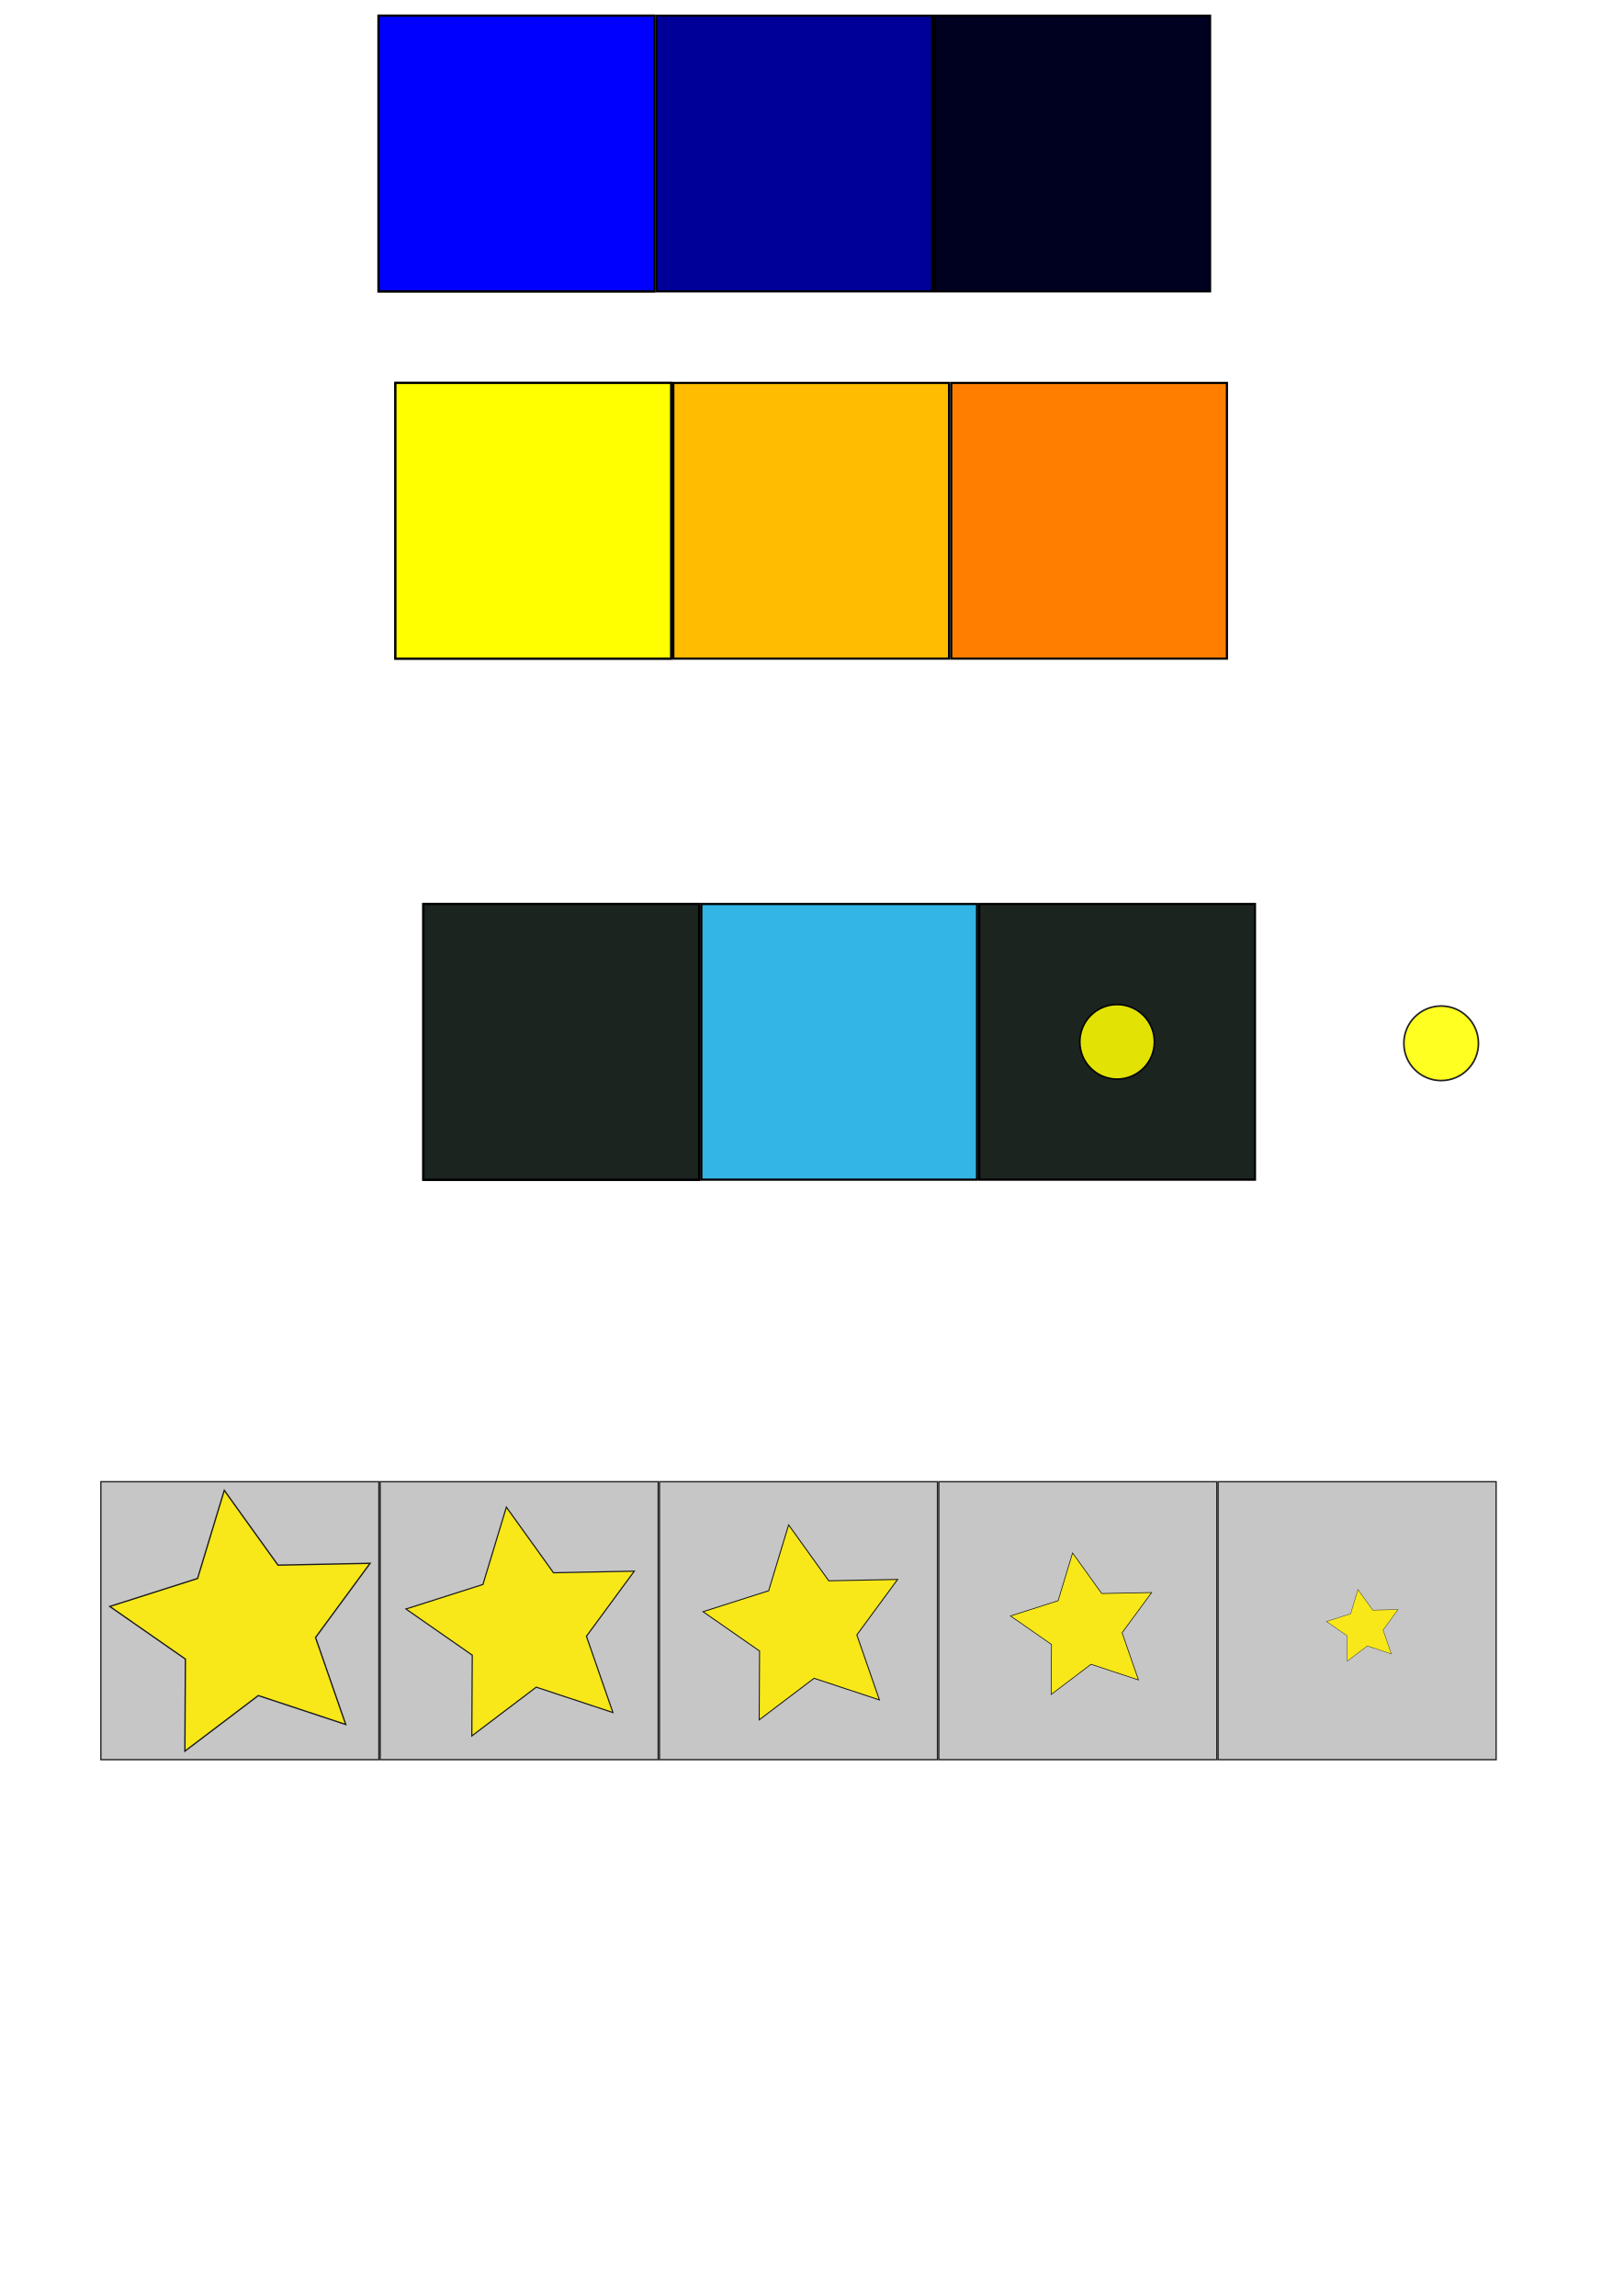
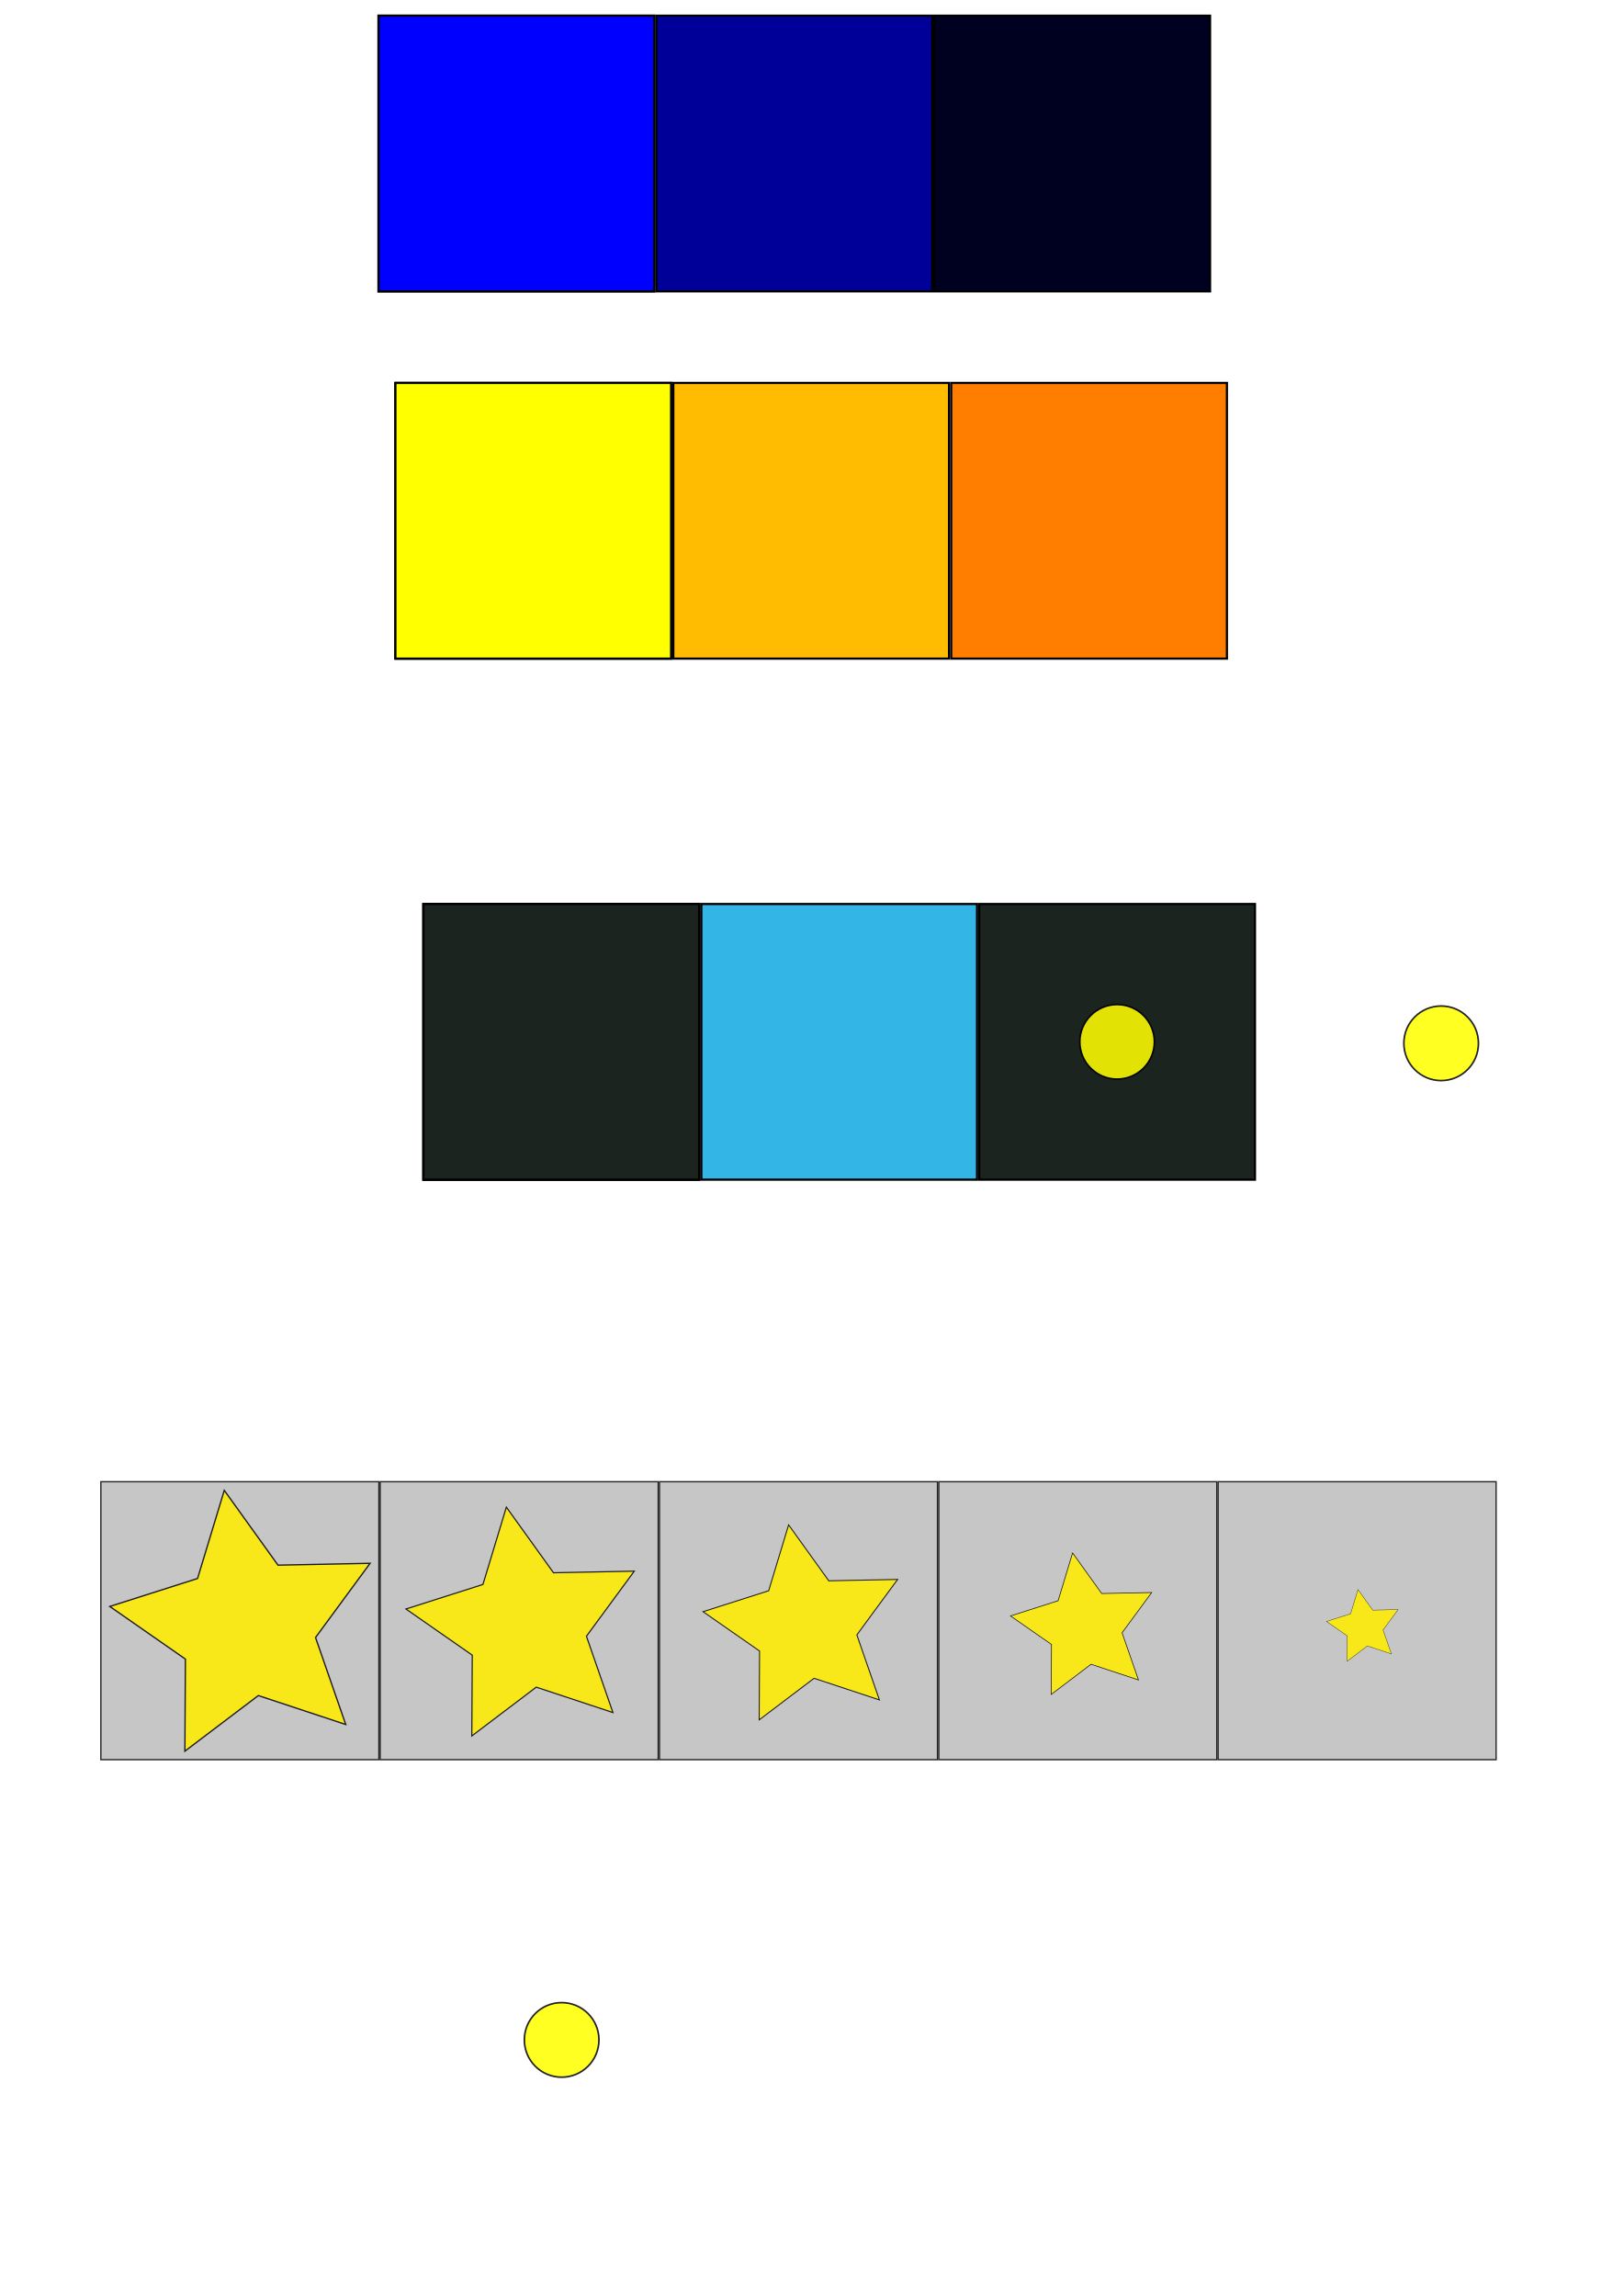
<svg xmlns="http://www.w3.org/2000/svg" xmlns:xlink="http://www.w3.org/1999/xlink" width="210mm" height="297mm" viewBox="0 0 744.094 1052.362" id="svg2" version="1.1">
  <defs id="defs4" />
  <g id="layer1">
    <rect style="fill:#33b5e5;fill-opacity:1;stroke:#000000;stroke-opacity:1" id="rect4136" width="126.355" height="126.355" x="194.045" y="414.338" ry="0" />
    <use x="0" y="0" xlink:href="#rect4136" id="use4157" />
    <rect ry="0" y="414.338" x="194.045" height="126.355" width="126.355" id="use4165" style="fill:#1c241f;fill-opacity:1;stroke:#000000;stroke-opacity:1" />
    <rect ry="0" y="414.338" x="321.401" height="126.355" width="126.355" id="use4167" style="fill:#33b5e5;fill-opacity:1;stroke:#000000;stroke-opacity:1" />
    <rect ry="0" y="175.513" x="181.202" height="126.355" width="126.355" id="use4165-0" style="fill:#ffff00;fill-opacity:1;stroke:#000000;stroke-opacity:1" />
    <rect style="fill:#ffff00;fill-opacity:1;stroke:#000000;stroke-opacity:1" id="use4146" width="126.355" height="126.355" x="181.202" y="175.513" ry="0" />
    <rect style="fill:#ffbc00;fill-opacity:1;stroke:#000000;stroke-opacity:1" id="use4148" width="126.355" height="126.355" x="308.557" y="175.513" ry="0" />
    <rect style="fill:#ff7e00;fill-opacity:1;stroke:#000000;stroke-opacity:1" id="use4150" width="126.355" height="126.355" x="435.912" y="175.513" ry="0" />
    <rect ry="0" y="7.185" x="173.467" height="126.355" width="126.355" id="use4165-0-8" style="fill:#ffff00;fill-opacity:1;stroke:#000000;stroke-opacity:1" />
    <rect style="fill:#0000ff;fill-opacity:1;stroke:#000000;stroke-opacity:1" id="use4146-0" width="126.355" height="126.355" x="173.467" y="7.185" ry="0" />
    <rect style="fill:#000099;fill-opacity:1;stroke:#000000;stroke-opacity:1" id="use4148-6" width="126.355" height="126.355" x="300.822" y="7.185" ry="0" />
    <rect style="fill:#000021;fill-opacity:1;stroke:#000000;stroke-opacity:1" id="use4150-4" width="126.355" height="126.355" x="428.178" y="7.185" ry="0" />
    <rect style="opacity:0.87;fill:#000000;fill-opacity:0.256;stroke:#000000;stroke-width:0.596;stroke-opacity:1" id="rect4226" width="127.404" height="127.404" x="46.225" y="679.136" />
    <path style="opacity:0.87;fill:#ffed00;fill-opacity:1;stroke:#000000;stroke-opacity:1" id="path4248" d="m 59.397,806.289 -31.172,-63.161 -69.703,-10.128 50.437,-49.164 -11.907,-69.421 62.344,32.776 62.344,-32.776 -11.907,69.421 50.437,49.164 -69.703,10.128 z" transform="matrix(0.5358971,0.2681865,-0.2681865,0.5358971,269.1335,354.6242)" />
    <flowRoot xml:space="preserve" id="flowRoot4250" style="font-style:normal;font-weight:normal;font-size:33.597px;line-height:125%;font-family:sans-serif;letter-spacing:0px;word-spacing:0px;opacity:0.87;fill:#000000;fill-opacity:1;stroke:#000000;stroke-width:0.84px;stroke-linecap:butt;stroke-linejoin:miter;stroke-opacity:1" transform="translate(0,2.902131)">
      <flowRegion id="flowRegion4252" style="stroke-width:0.84px">
        <rect id="rect4254" width="187.677" height="51.077" x="51.911" y="718.677" style="stroke:#000000;stroke-width:0.705px;stroke-opacity:1" />
      </flowRegion>
      <flowPara id="flowPara4256" style="stroke-width:0.84px">BOOM!</flowPara>
    </flowRoot>
    <rect y="679.136" x="174.225" height="127.404" width="127.404" id="rect4233" style="opacity:0.87;fill:#000000;fill-opacity:0.256;stroke:#000000;stroke-width:0.596;stroke-opacity:1" />
    <path transform="matrix(0.4701127,0.2352651,-0.2352651,0.4701127,377.9886,402.6433)" d="m 59.397,806.289 -31.172,-63.161 -69.703,-10.128 50.437,-49.164 -11.907,-69.421 62.344,32.776 62.344,-32.776 -11.907,69.421 50.437,49.164 -69.703,10.128 z" id="path4235" style="opacity:0.87;fill:#ffed00;fill-opacity:1;stroke:#000000;stroke-opacity:1" />
    <flowRoot transform="translate(128,2.902131)" style="font-style:normal;font-weight:normal;font-size:33.597px;line-height:125%;font-family:sans-serif;letter-spacing:0px;word-spacing:0px;opacity:0.87;fill:#000000;fill-opacity:1;stroke:#000000;stroke-width:0.84px;stroke-linecap:butt;stroke-linejoin:miter;stroke-opacity:1" id="flowRoot4237" xml:space="preserve">
      <flowRegion style="stroke-width:0.84px" id="flowRegion4239">
        <rect style="stroke:#000000;stroke-width:0.705px;stroke-opacity:1" y="718.677" x="51.911" height="51.077" width="187.677" id="rect4241" />
      </flowRegion>
      <flowPara style="stroke-width:0.84px" id="flowPara4243">BOOM!</flowPara>
    </flowRoot>
    <rect y="679.136" x="302.225" height="127.404" width="127.404" id="rect4219" style="opacity:0.87;fill:#000000;fill-opacity:0.256;stroke:#000000;stroke-width:0.596;stroke-opacity:1" />
    <path transform="matrix(0.4005965,0.2004761,-0.2004761,0.4005965,485.7576,453.3865)" d="m 59.397,806.289 -31.172,-63.161 -69.703,-10.128 50.437,-49.164 -11.907,-69.421 62.344,32.776 62.344,-32.776 -11.907,69.421 50.437,49.164 -69.703,10.128 z" id="path4221" style="opacity:0.87;fill:#ffed00;fill-opacity:1;stroke:#000000;stroke-opacity:1" />
    <rect y="679.136" x="430.225" height="127.404" width="127.404" id="rect4205" style="opacity:0.87;fill:#000000;fill-opacity:0.256;stroke:#000000;stroke-width:0.596;stroke-opacity:1" />
    <path transform="matrix(0.2906648,0.1454615,-0.1454615,0.2906648,581.7647,533.6309)" d="m 59.397,806.289 -31.172,-63.161 -69.703,-10.128 50.437,-49.164 -11.907,-69.421 62.344,32.776 62.344,-32.776 -11.907,69.421 50.437,49.164 -69.703,10.128 z" id="path4207" style="opacity:0.87;fill:#ffed00;fill-opacity:1;stroke:#000000;stroke-opacity:1" />
    <rect y="679.136" x="558.224" height="127.404" width="127.404" id="rect4191" style="opacity:0.87;fill:#000000;fill-opacity:0.256;stroke:#000000;stroke-width:0.596;stroke-opacity:1" />
    <path transform="matrix(0.1472298,0.07368027,-0.07368027,0.1472298,668.0214,638.331)" d="m 59.397,806.289 -31.172,-63.161 -69.703,-10.128 50.437,-49.164 -11.907,-69.421 62.344,32.776 62.344,-32.776 -11.907,69.421 50.437,49.164 -69.703,10.128 z" id="path4193" style="opacity:0.87;fill:#ffed00;fill-opacity:1;stroke:#000000;stroke-opacity:1" />
    <rect ry="0" y="414.338" x="448.756" height="126.355" width="126.355" id="use4165-4" style="fill:#1c241f;fill-opacity:1;stroke:#000000;stroke-opacity:1" />
    <circle style="opacity:0.87;fill:#ffff00;fill-opacity:1;stroke:#000000;stroke-width:0.755;stroke-opacity:1" id="path4184" cx="511.933" cy="477.516" r="17.093" />
    <circle style="opacity:0.87;fill:#ffff00;fill-opacity:1;stroke:#000000;stroke-width:0.755;stroke-opacity:1" id="path4184-4" cx="660.438" cy="478.192" r="17.093" />
+     <rect ry="0" y="871.805" x="194.209" height="126.355" width="126.355" id="use4165-4-6" style="fill:#1c241f;fill-opacity:0;stroke:none;stroke-opacity:1" />
+     <circle style="opacity:0.87;fill:#ffff00;fill-opacity:1;stroke:#000000;stroke-width:0.755;stroke-opacity:1" id="path4184-3" cx="257.387" cy="934.982" r="17.093" />
  </g>
</svg>
